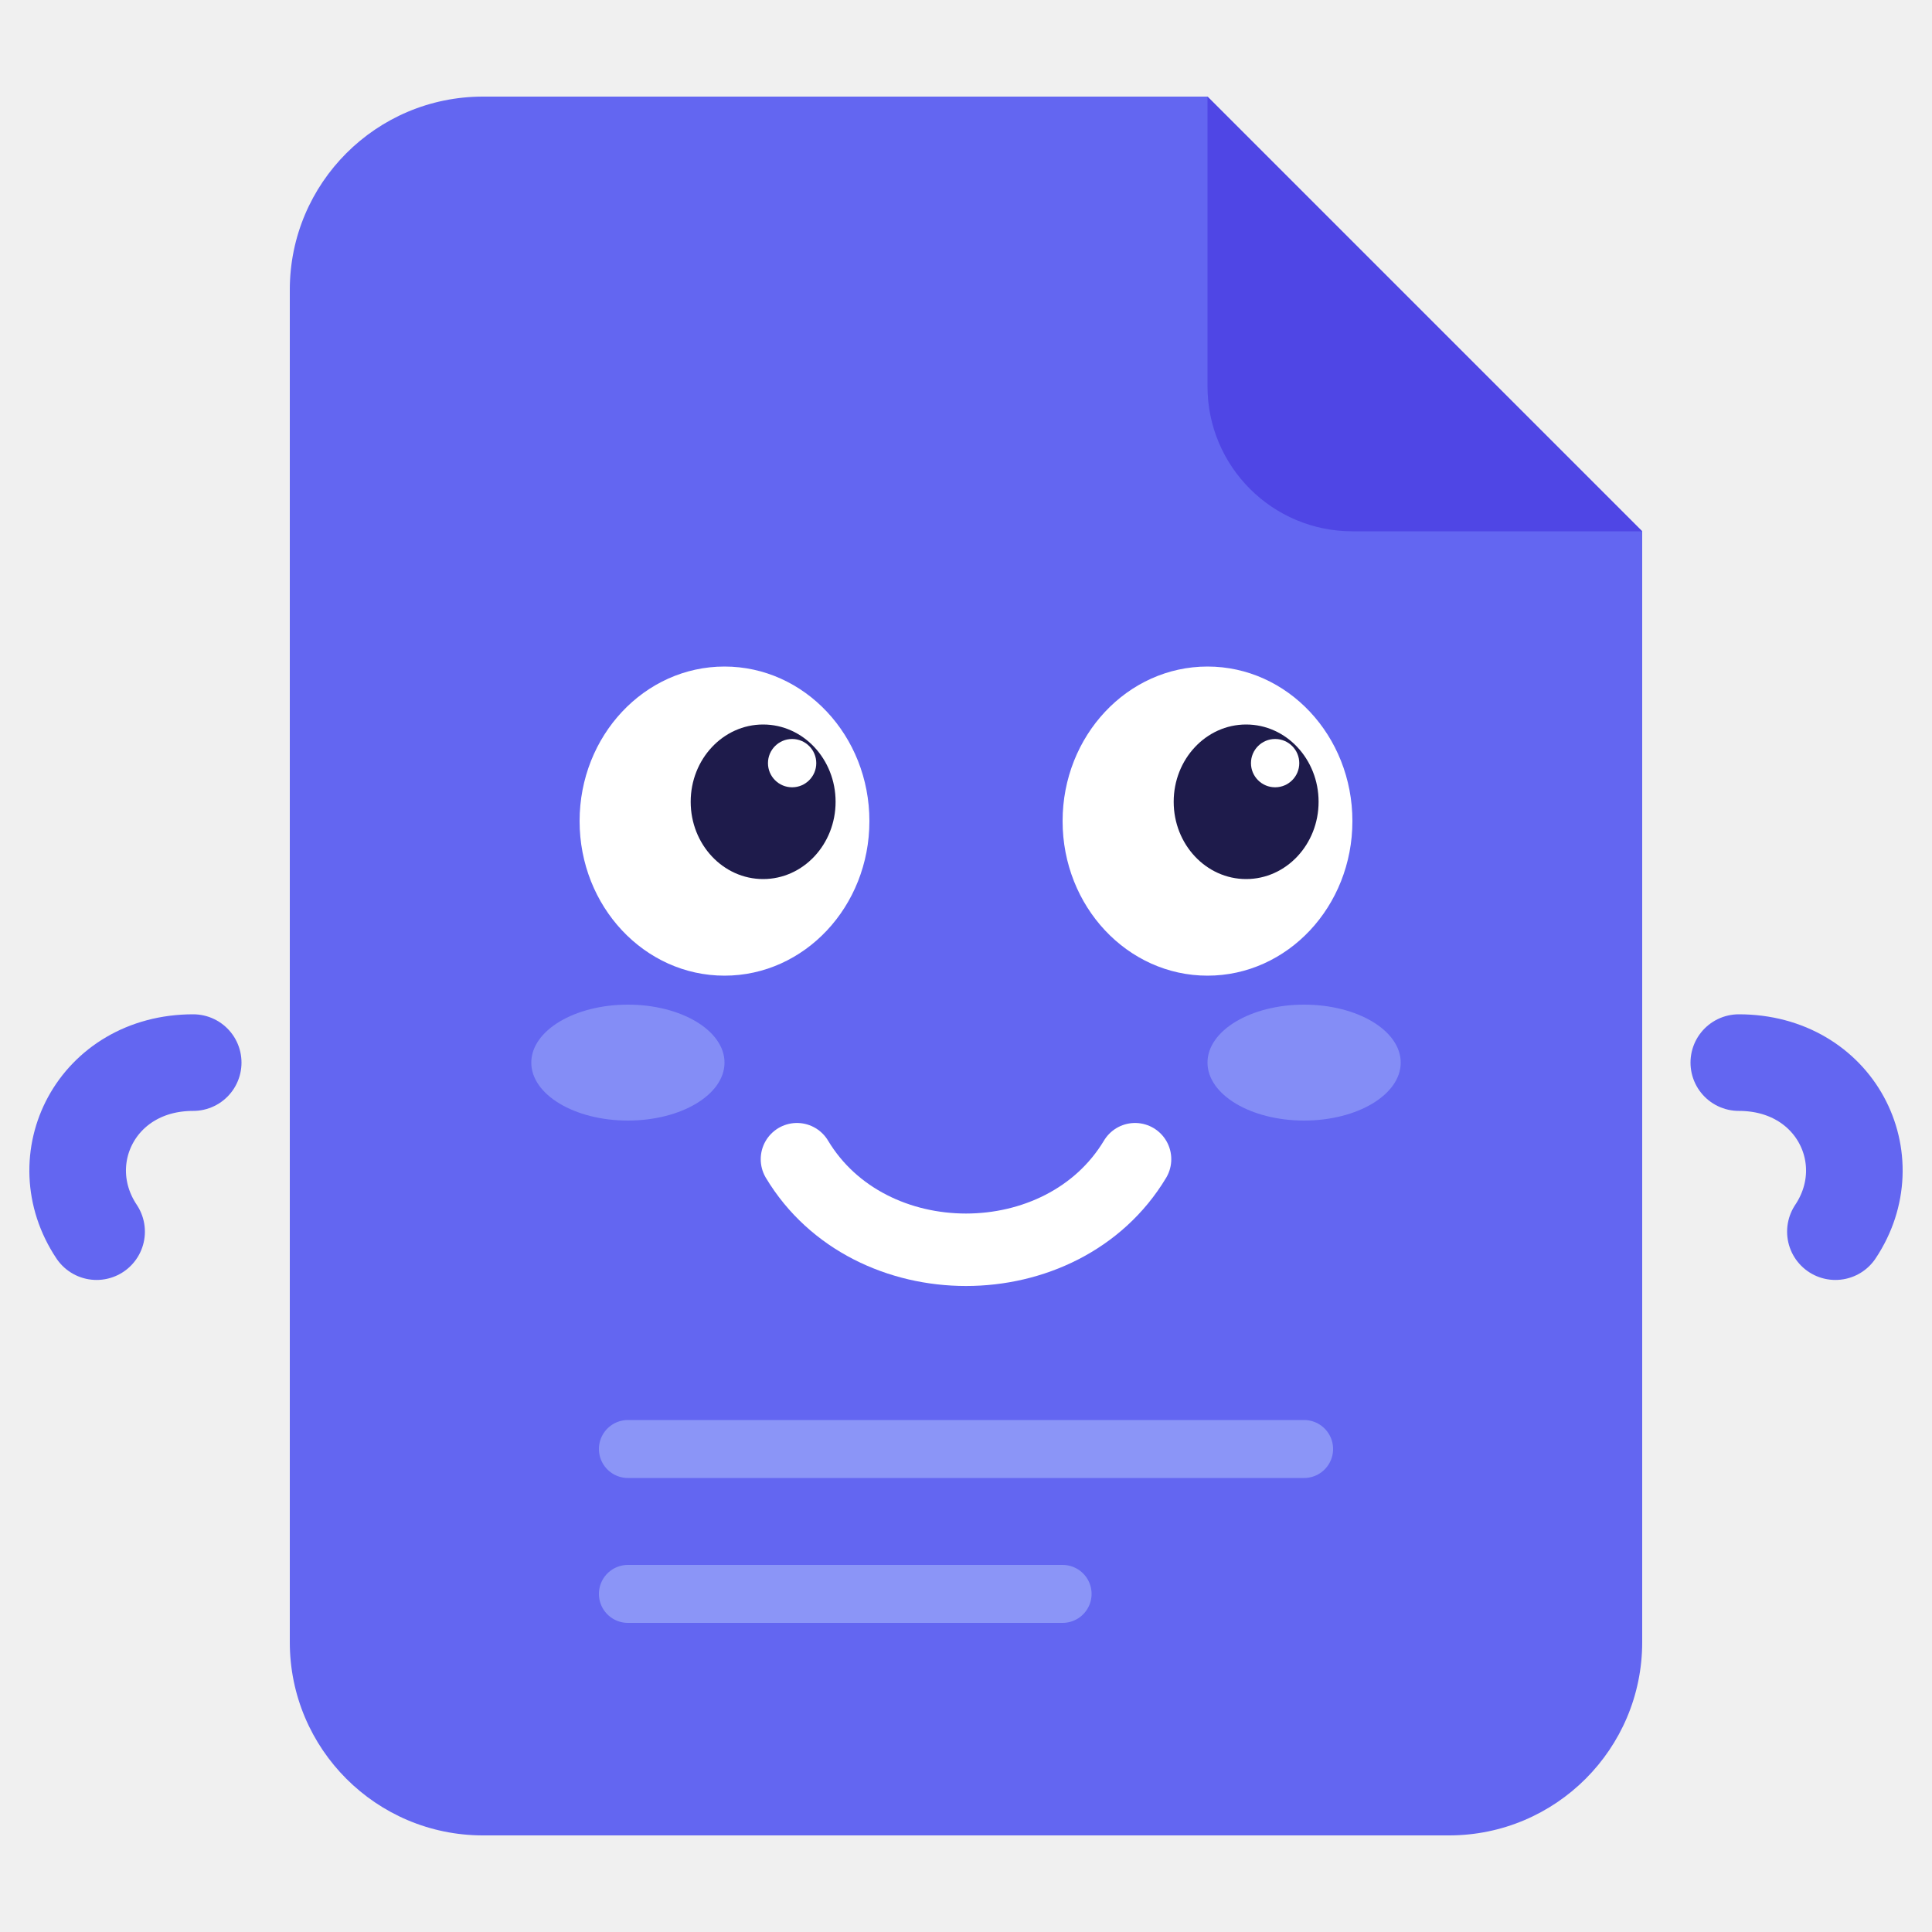
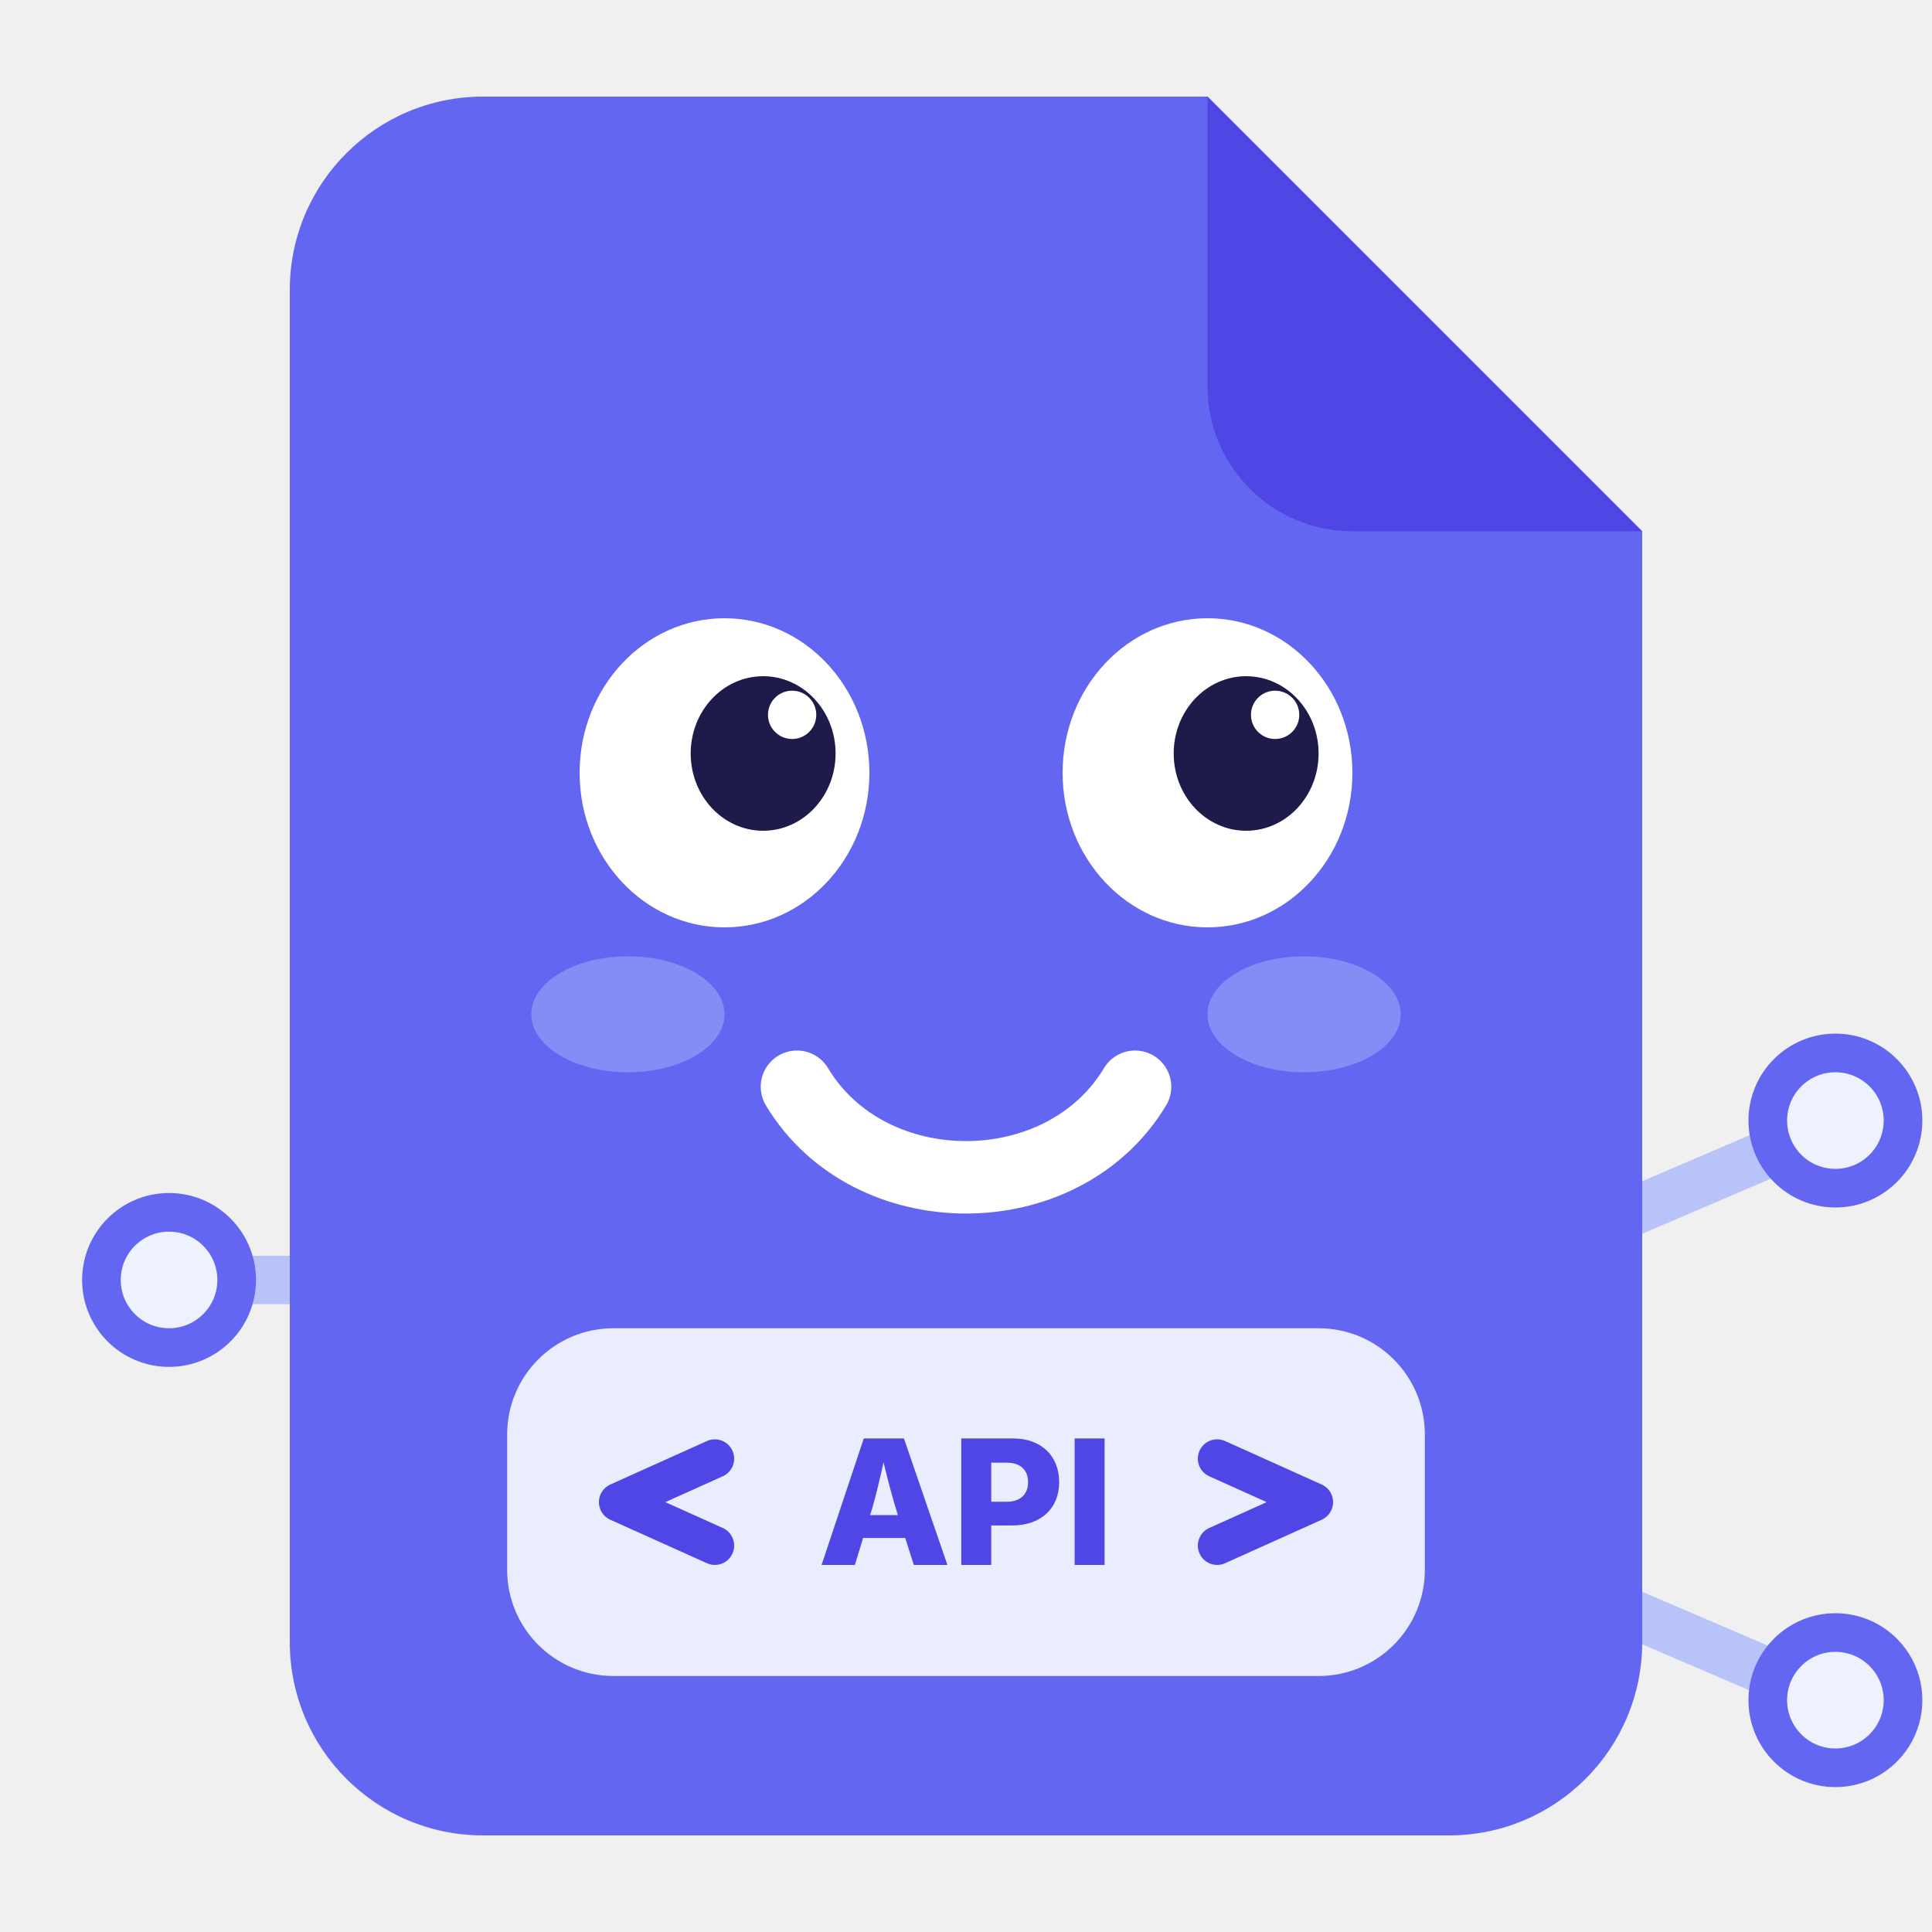
<svg xmlns="http://www.w3.org/2000/svg" viewBox="0 0 400 400" width="100%" height="100%">
  <g transform="translate(60, 20)">
+     <line x1="-20" y1="245" x2="35" y2="245" stroke="#a5b4fc" stroke-width="10" stroke-linecap="round" opacity="0.75" />
+     <circle cx="-25" cy="245" r="14" fill="#eef2ff" stroke="#6366f1" stroke-width="8" />
+     <line x1="245" y1="245" x2="315" y2="215" stroke="#a5b4fc" stroke-width="10" stroke-linecap="round" opacity="0.75" />
+     <circle cx="320" cy="212" r="14" fill="#eef2ff" stroke="#6366f1" stroke-width="8" />
+     <line x1="245" y1="300" x2="315" y2="330" stroke="#a5b4fc" stroke-width="10" stroke-linecap="round" opacity="0.75" />
+     <circle cx="320" cy="332" r="14" fill="#eef2ff" stroke="#6366f1" stroke-width="8" />
    <path d="M 40 0 H 190 L 280 90 V 320 A 40 40 0 0 1 240 360 H 40 A 40 40 0 0 1 0 320 V 40 A 40 40 0 0 1 40 0 Z" fill="#6366f1" />
    <path d="M 190 0 V 60 A 30 30 0 0 0 220 90 H 280 Z" fill="#4f46e5" />
-     <ellipse cx="90" cy="150" rx="30" ry="32" fill="white" />
-     <ellipse cx="98" cy="146" rx="15" ry="16" fill="#1e1b4b" />
-     <ellipse cx="104" cy="138" rx="5" ry="5" fill="white" />
-     <ellipse cx="190" cy="150" rx="30" ry="32" fill="white" />
-     <ellipse cx="198" cy="146" rx="15" ry="16" fill="#1e1b4b" />
-     <ellipse cx="204" cy="138" rx="5" ry="5" fill="white" />
-     <path d="M 105 220 C 120 245 160 245 175 220" stroke="white" stroke-width="15" stroke-linecap="round" fill="none" />
-     <ellipse cx="70" cy="200" rx="20" ry="12" fill="#a5b4fc" opacity="0.5" />
-     <ellipse cx="210" cy="200" rx="20" ry="12" fill="#a5b4fc" opacity="0.5" />
-     <line x1="70" y1="280" x2="210" y2="280" stroke="#a5b4fc" stroke-width="12" stroke-linecap="round" opacity="0.6" />
-     <line x1="70" y1="310" x2="160" y2="310" stroke="#a5b4fc" stroke-width="12" stroke-linecap="round" opacity="0.6" />
-     <path d="M -20 200 C -40 200 -50 220 -40 235" stroke="#6366f1" stroke-width="20" stroke-linecap="round" fill="none" />
-     <path d="M 300 200 C 320 200 330 220 320 235" stroke="#6366f1" stroke-width="20" stroke-linecap="round" fill="none" />
+     <ellipse cx="90" cy="140" rx="30" ry="32" fill="white" />
+     <ellipse cx="98" cy="136" rx="15" ry="16" fill="#1e1b4b" />
+     <ellipse cx="104" cy="128" rx="5" ry="5" fill="white" />
+     <ellipse cx="190" cy="140" rx="30" ry="32" fill="white" />
+     <ellipse cx="198" cy="136" rx="15" ry="16" fill="#1e1b4b" />
+     <ellipse cx="204" cy="128" rx="5" ry="5" fill="white" />
+     <path d="M 105 205 C 120 230 160 230 175 205" stroke="white" stroke-width="15" stroke-linecap="round" fill="none" />
+     <ellipse cx="70" cy="190" rx="20" ry="12" fill="#a5b4fc" opacity="0.5" />
+     <ellipse cx="210" cy="190" rx="20" ry="12" fill="#a5b4fc" opacity="0.5" />
+     <rect x="45" y="255" width="190" height="72" rx="22" fill="#eef2ff" opacity="0.96" />
+     <path d="M 88 282 L 68 291 L 88 300" stroke="#4f46e5" stroke-width="8" stroke-linecap="round" stroke-linejoin="round" fill="none" />
+     <text x="140" y="304" text-anchor="middle" font-family="Inter, Arial, sans-serif" font-size="36" font-weight="800" fill="#4f46e5">
+       API
+     </text>
+     <path d="M 192 282 L 212 291 L 192 300" stroke="#4f46e5" stroke-width="8" stroke-linecap="round" stroke-linejoin="round" fill="none" />
  </g>
</svg>
